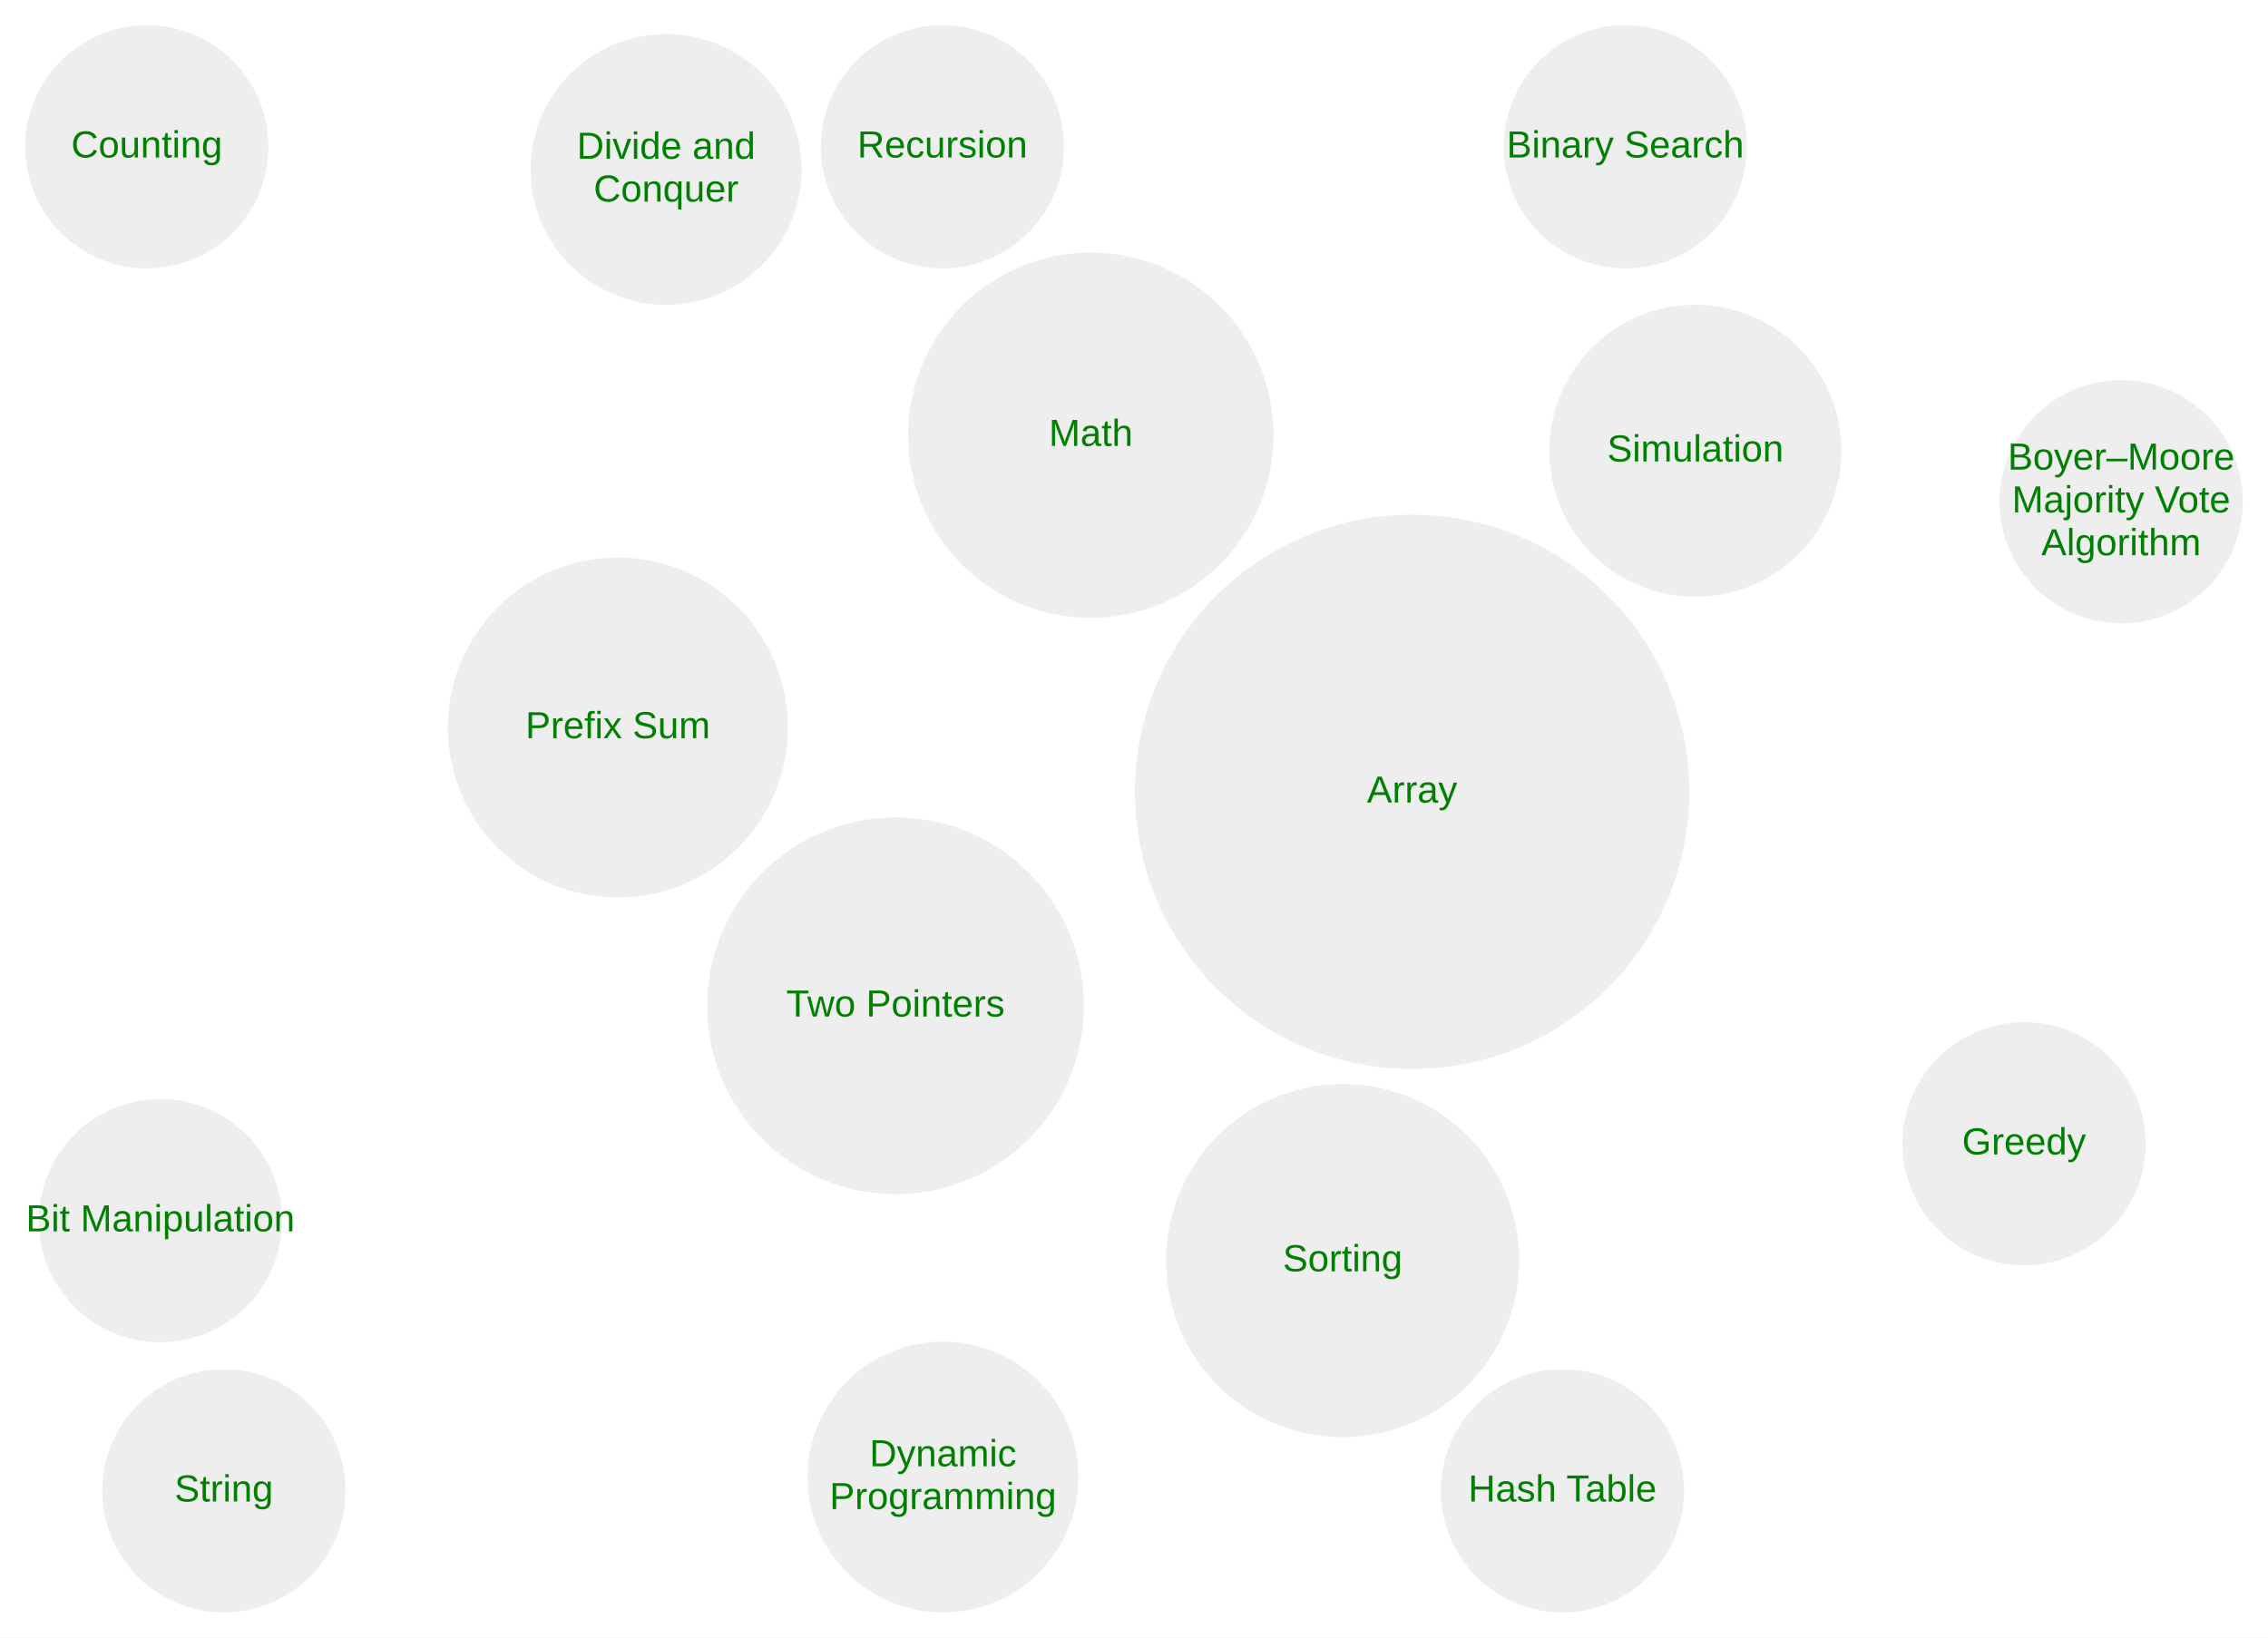
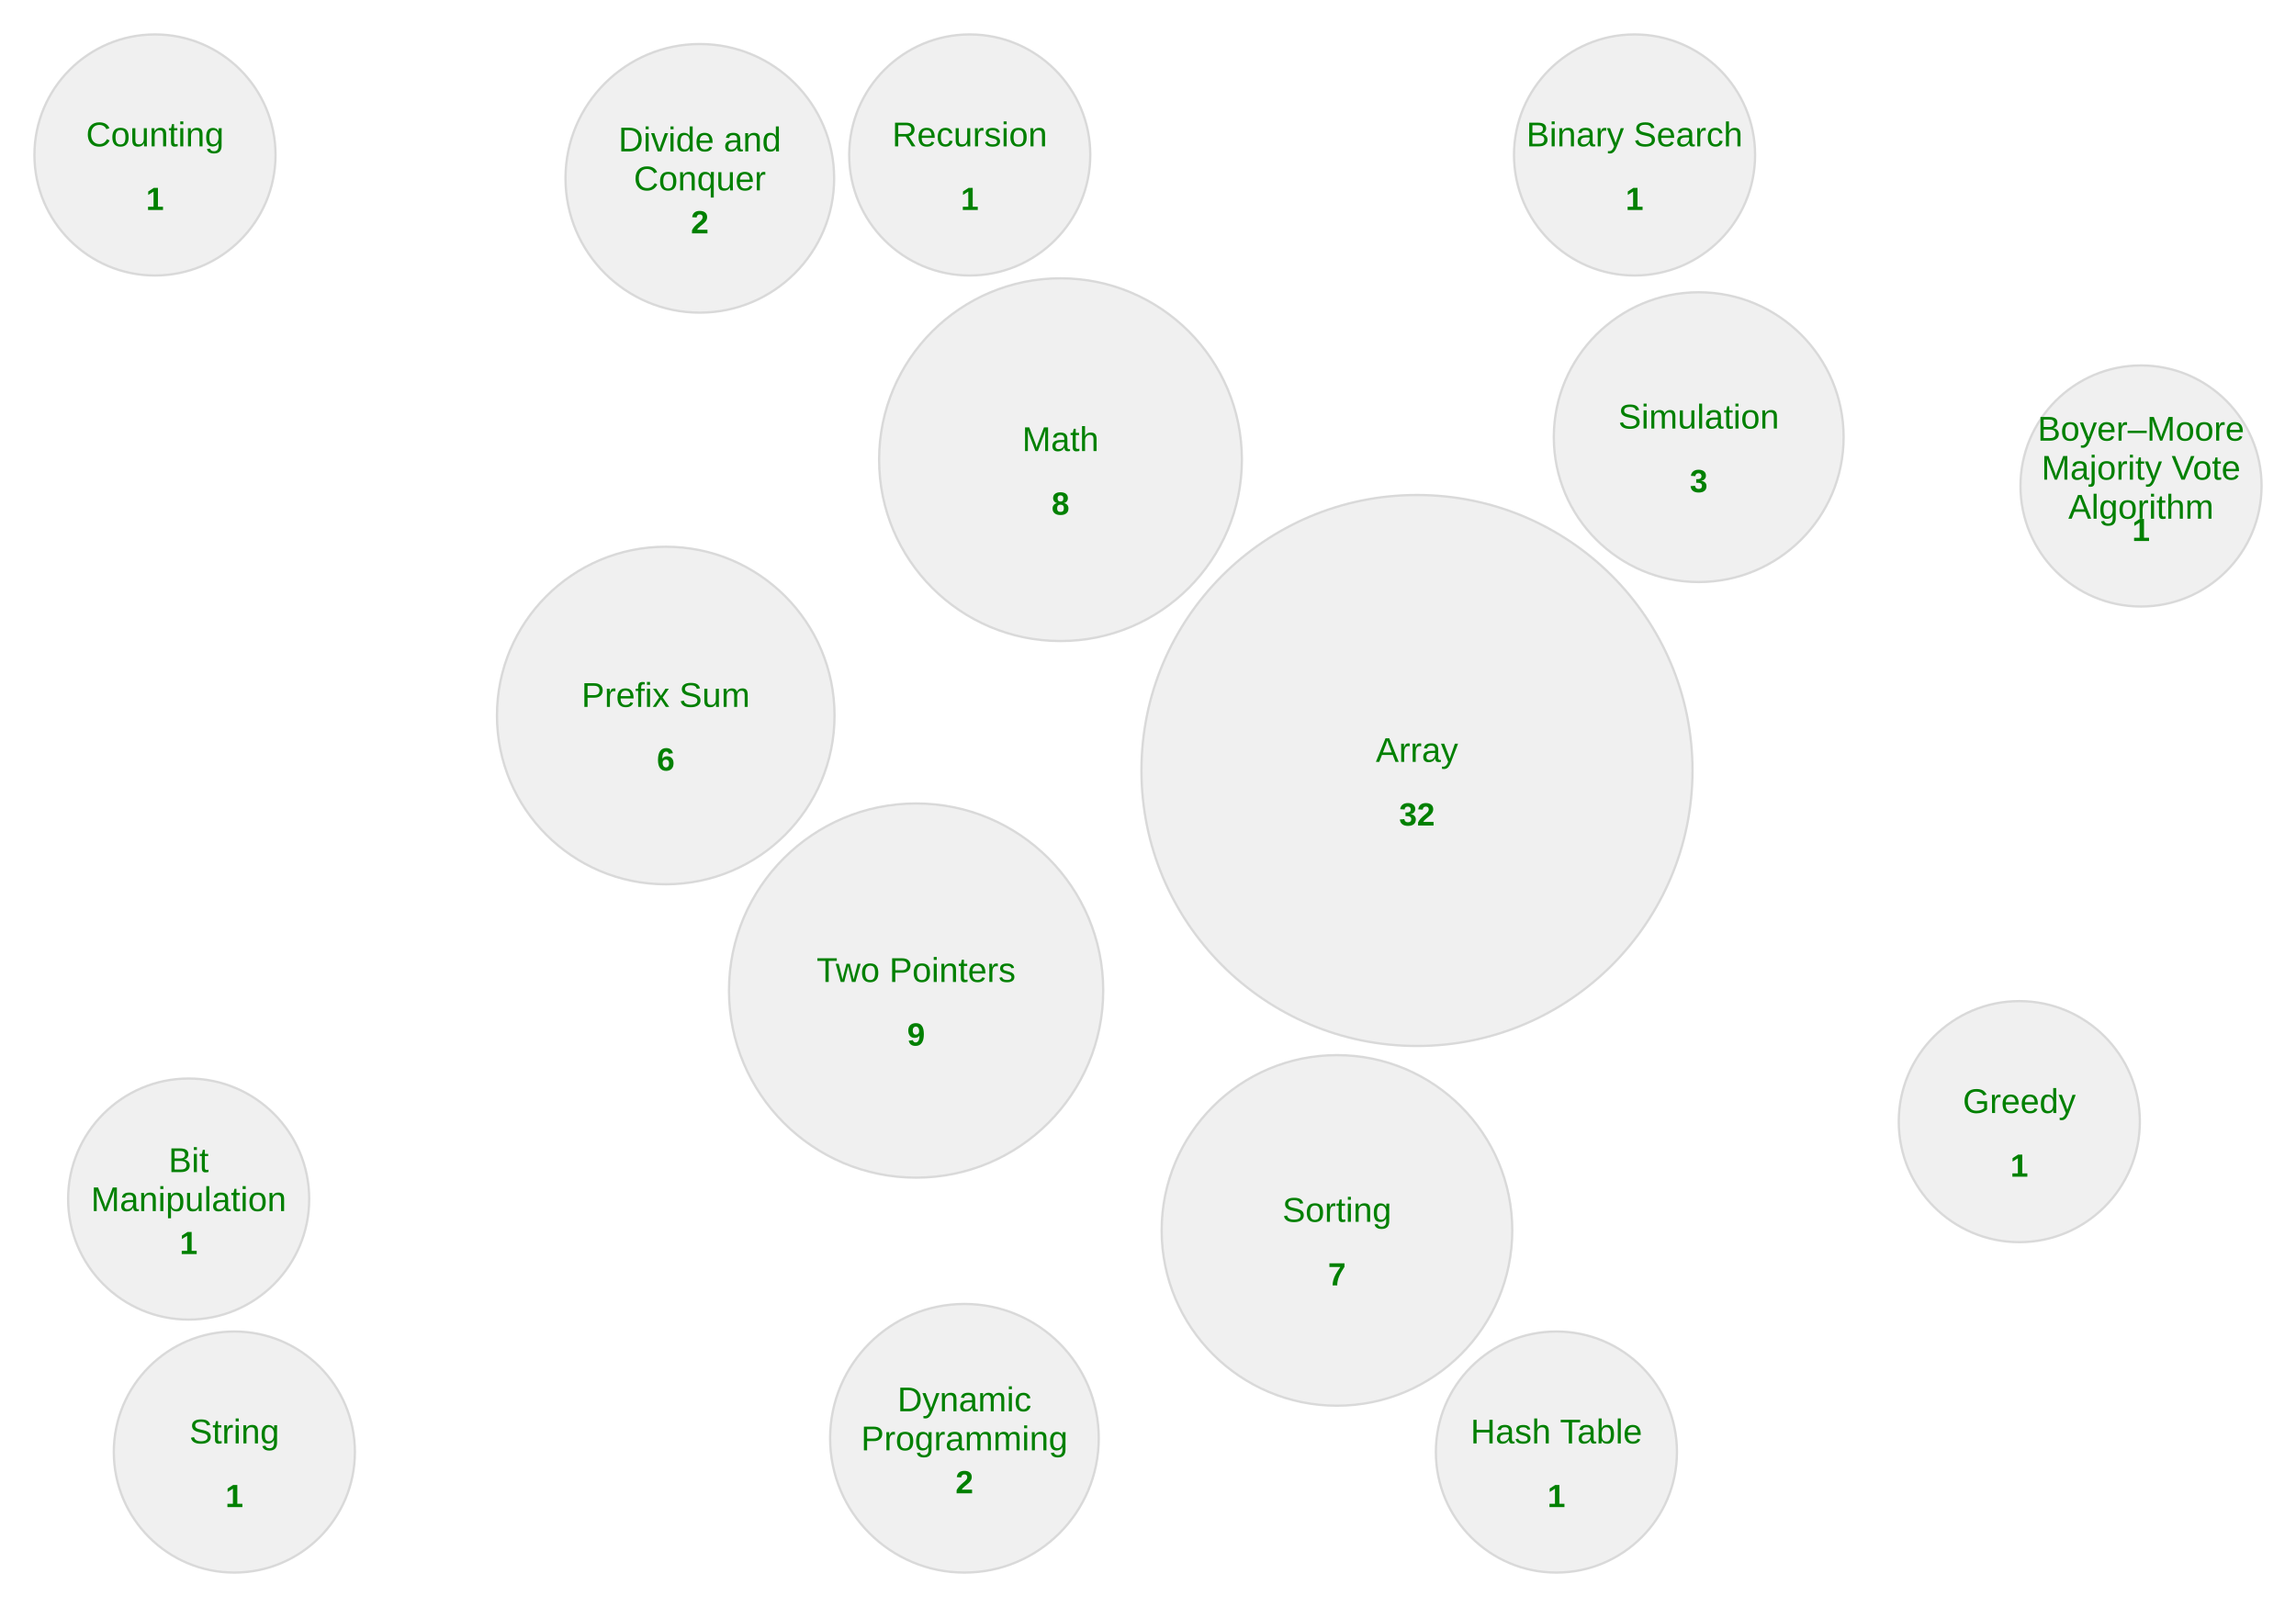
- <svg xmlns="http://www.w3.org/2000/svg" width="900" height="650" viewBox="0 0 900 650">
+ <svg xmlns="http://www.w3.org/2000/svg" width="1000" height="700" viewBox="0 0 1000 700">
  <rect width="100%" height="100%" fill="white" />
  <style>

.bubble {
-     fill: #eeeeee;
+     fill: #f0f0f0;
+     stroke: #d9d9d9;
+     stroke-width: 1;
}

.topic {
    fill: #008000;
    font-family: Arial, sans-serif;
    font-size: 15px;
+     font-weight: 500;
+     text-anchor: middle;
+     dominant-baseline: middle;
+ }
+ 
+ .count {
+     fill: #008000;
+     font-family: Arial, sans-serif;
+     font-size: 14px;
+     font-weight: 600;
    text-anchor: middle;
    dominant-baseline: middle;
}

</style>
-   <circle class="bubble" cx="560.36" cy="314.31" r="110.00" />
-   <text class="topic" x="560.36" y="314.31">
+   <circle class="bubble" cx="617.15" cy="335.62" r="120.00" />
+   <text class="topic" x="617.15" y="327.62">
Array
</text>
-   <circle class="bubble" cx="355.36" cy="399.23" r="74.77" />
-   <text class="topic" x="355.36" y="399.23">
+   <text class="count" x="617.15" y="355.62">
+ 32
+ </text>
+   <circle class="bubble" cx="399.00" cy="431.48" r="81.49" />
+   <text class="topic" x="399.00" y="423.48">
Two Pointers
</text>
-   <circle class="bubble" cx="432.88" cy="172.75" r="72.50" />
-   <text class="topic" x="432.88" y="172.75">
+   <text class="count" x="399.00" y="451.48">
+ 9
+ </text>
+   <circle class="bubble" cx="461.89" cy="200.23" r="79.00" />
+   <text class="topic" x="461.89" y="192.23">
Math
</text>
-   <circle class="bubble" cx="532.79" cy="500.36" r="70.08" />
-   <text class="topic" x="532.79" y="500.36">
+   <text class="count" x="461.89" y="220.23">
+ 8
+ </text>
+   <circle class="bubble" cx="582.30" cy="535.96" r="76.35" />
+   <text class="topic" x="582.30" y="527.96">
Sorting
</text>
-   <circle class="bubble" cx="245.18" cy="288.77" r="67.48" />
-   <text class="topic" x="245.18" y="288.77">
+   <text class="count" x="582.30" y="555.96">
+ 7
+ </text>
+   <circle class="bubble" cx="289.96" cy="311.67" r="73.51" />
+   <text class="topic" x="289.96" y="303.67">
Prefix Sum
</text>
-   <circle class="bubble" cx="672.77" cy="178.93" r="57.96" />
-   <text class="topic" x="672.77" y="178.93">
+   <text class="count" x="289.96" y="331.67">
+ 6
+ </text>
+   <circle class="bubble" cx="739.86" cy="190.42" r="63.11" />
+   <text class="topic" x="739.86" y="182.42">
Simulation
</text>
-   <circle class="bubble" cx="374.20" cy="586.25" r="53.75" />
-   <text class="topic" x="374.20" y="577.75">
+   <text class="count" x="739.86" y="210.42">
+ 3
+ </text>
+   <circle class="bubble" cx="420.05" cy="626.50" r="58.50" />
+   <text class="topic" x="420.05" y="610.50">
Dynamic
</text>
-   <text class="topic" x="374.20" y="594.75">
+   <text class="topic" x="420.05" y="627.50">
Programming
</text>
-   <circle class="bubble" cx="264.33" cy="67.26" r="53.75" />
-   <text class="topic" x="264.33" y="58.76">
+   <text class="count" x="420.05" y="646.50">
+ 2
+ </text>
+   <circle class="bubble" cx="304.80" cy="77.68" r="58.50" />
+   <text class="topic" x="304.80" y="61.68">
Divide and
</text>
-   <text class="topic" x="264.33" y="75.76">
+   <text class="topic" x="304.80" y="78.68">
Conquer
</text>
-   <circle class="bubble" cx="803.19" cy="453.97" r="48.26" />
-   <text class="topic" x="803.19" y="453.97">
+   <text class="count" x="304.80" y="97.68">
+ 2
+ </text>
+   <circle class="bubble" cx="879.49" cy="488.58" r="52.50" />
+   <text class="topic" x="879.49" y="480.58">
Greedy
</text>
-   <circle class="bubble" cx="63.63" cy="484.50" r="48.26" />
-   <text class="topic" x="63.63" y="484.50">
- Bit Manipulation
+   <text class="count" x="879.49" y="508.58">
+ 1
</text>
-   <circle class="bubble" cx="644.96" cy="58.26" r="48.26" />
-   <text class="topic" x="644.96" y="58.26">
+   <circle class="bubble" cx="82.17" cy="522.30" r="52.50" />
+   <text class="topic" x="82.17" y="506.30">
+ Bit
+ </text>
+   <text class="topic" x="82.17" y="523.30">
+ Manipulation
+ </text>
+   <text class="count" x="82.17" y="542.30">
+ 1
+ </text>
+   <circle class="bubble" cx="711.91" cy="67.50" r="52.50" />
+   <text class="topic" x="711.91" y="59.50">
Binary Search
</text>
-   <circle class="bubble" cx="620.02" cy="591.74" r="48.26" />
-   <text class="topic" x="620.02" y="591.74">
+   <text class="count" x="711.91" y="87.50">
+ 1
+ </text>
+   <circle class="bubble" cx="677.88" cy="632.50" r="52.50" />
+   <text class="topic" x="677.88" y="624.50">
Hash Table
</text>
-   <circle class="bubble" cx="58.26" cy="58.26" r="48.26" />
-   <text class="topic" x="58.26" y="58.26">
+   <text class="count" x="677.88" y="652.50">
+ 1
+ </text>
+   <circle class="bubble" cx="67.50" cy="67.50" r="52.50" />
+   <text class="topic" x="67.50" y="59.50">
Counting
</text>
-   <circle class="bubble" cx="841.74" cy="199.15" r="48.26" />
-   <text class="topic" x="841.74" y="182.15">
+   <text class="count" x="67.50" y="87.50">
+ 1
+ </text>
+   <circle class="bubble" cx="932.50" cy="211.69" r="52.50" />
+   <text class="topic" x="932.50" y="187.69">
Boyer–Moore
</text>
-   <text class="topic" x="841.74" y="199.15">
+   <text class="topic" x="932.50" y="204.69">
Majority Vote
</text>
-   <text class="topic" x="841.74" y="216.15">
+   <text class="topic" x="932.50" y="221.69">
Algorithm
</text>
-   <circle class="bubble" cx="88.84" cy="591.74" r="48.26" />
-   <text class="topic" x="88.84" y="591.74">
+   <text class="count" x="932.50" y="231.69">
+ 1
+ </text>
+   <circle class="bubble" cx="102.07" cy="632.50" r="52.50" />
+   <text class="topic" x="102.07" y="624.50">
String
</text>
-   <circle class="bubble" cx="373.97" cy="58.26" r="48.26" />
-   <text class="topic" x="373.97" y="58.26">
+   <text class="count" x="102.07" y="652.50">
+ 1
+ </text>
+   <circle class="bubble" cx="422.36" cy="67.50" r="52.50" />
+   <text class="topic" x="422.36" y="59.50">
Recursion
</text>
+   <text class="count" x="422.36" y="87.50">
+ 1
+ </text>
</svg>
